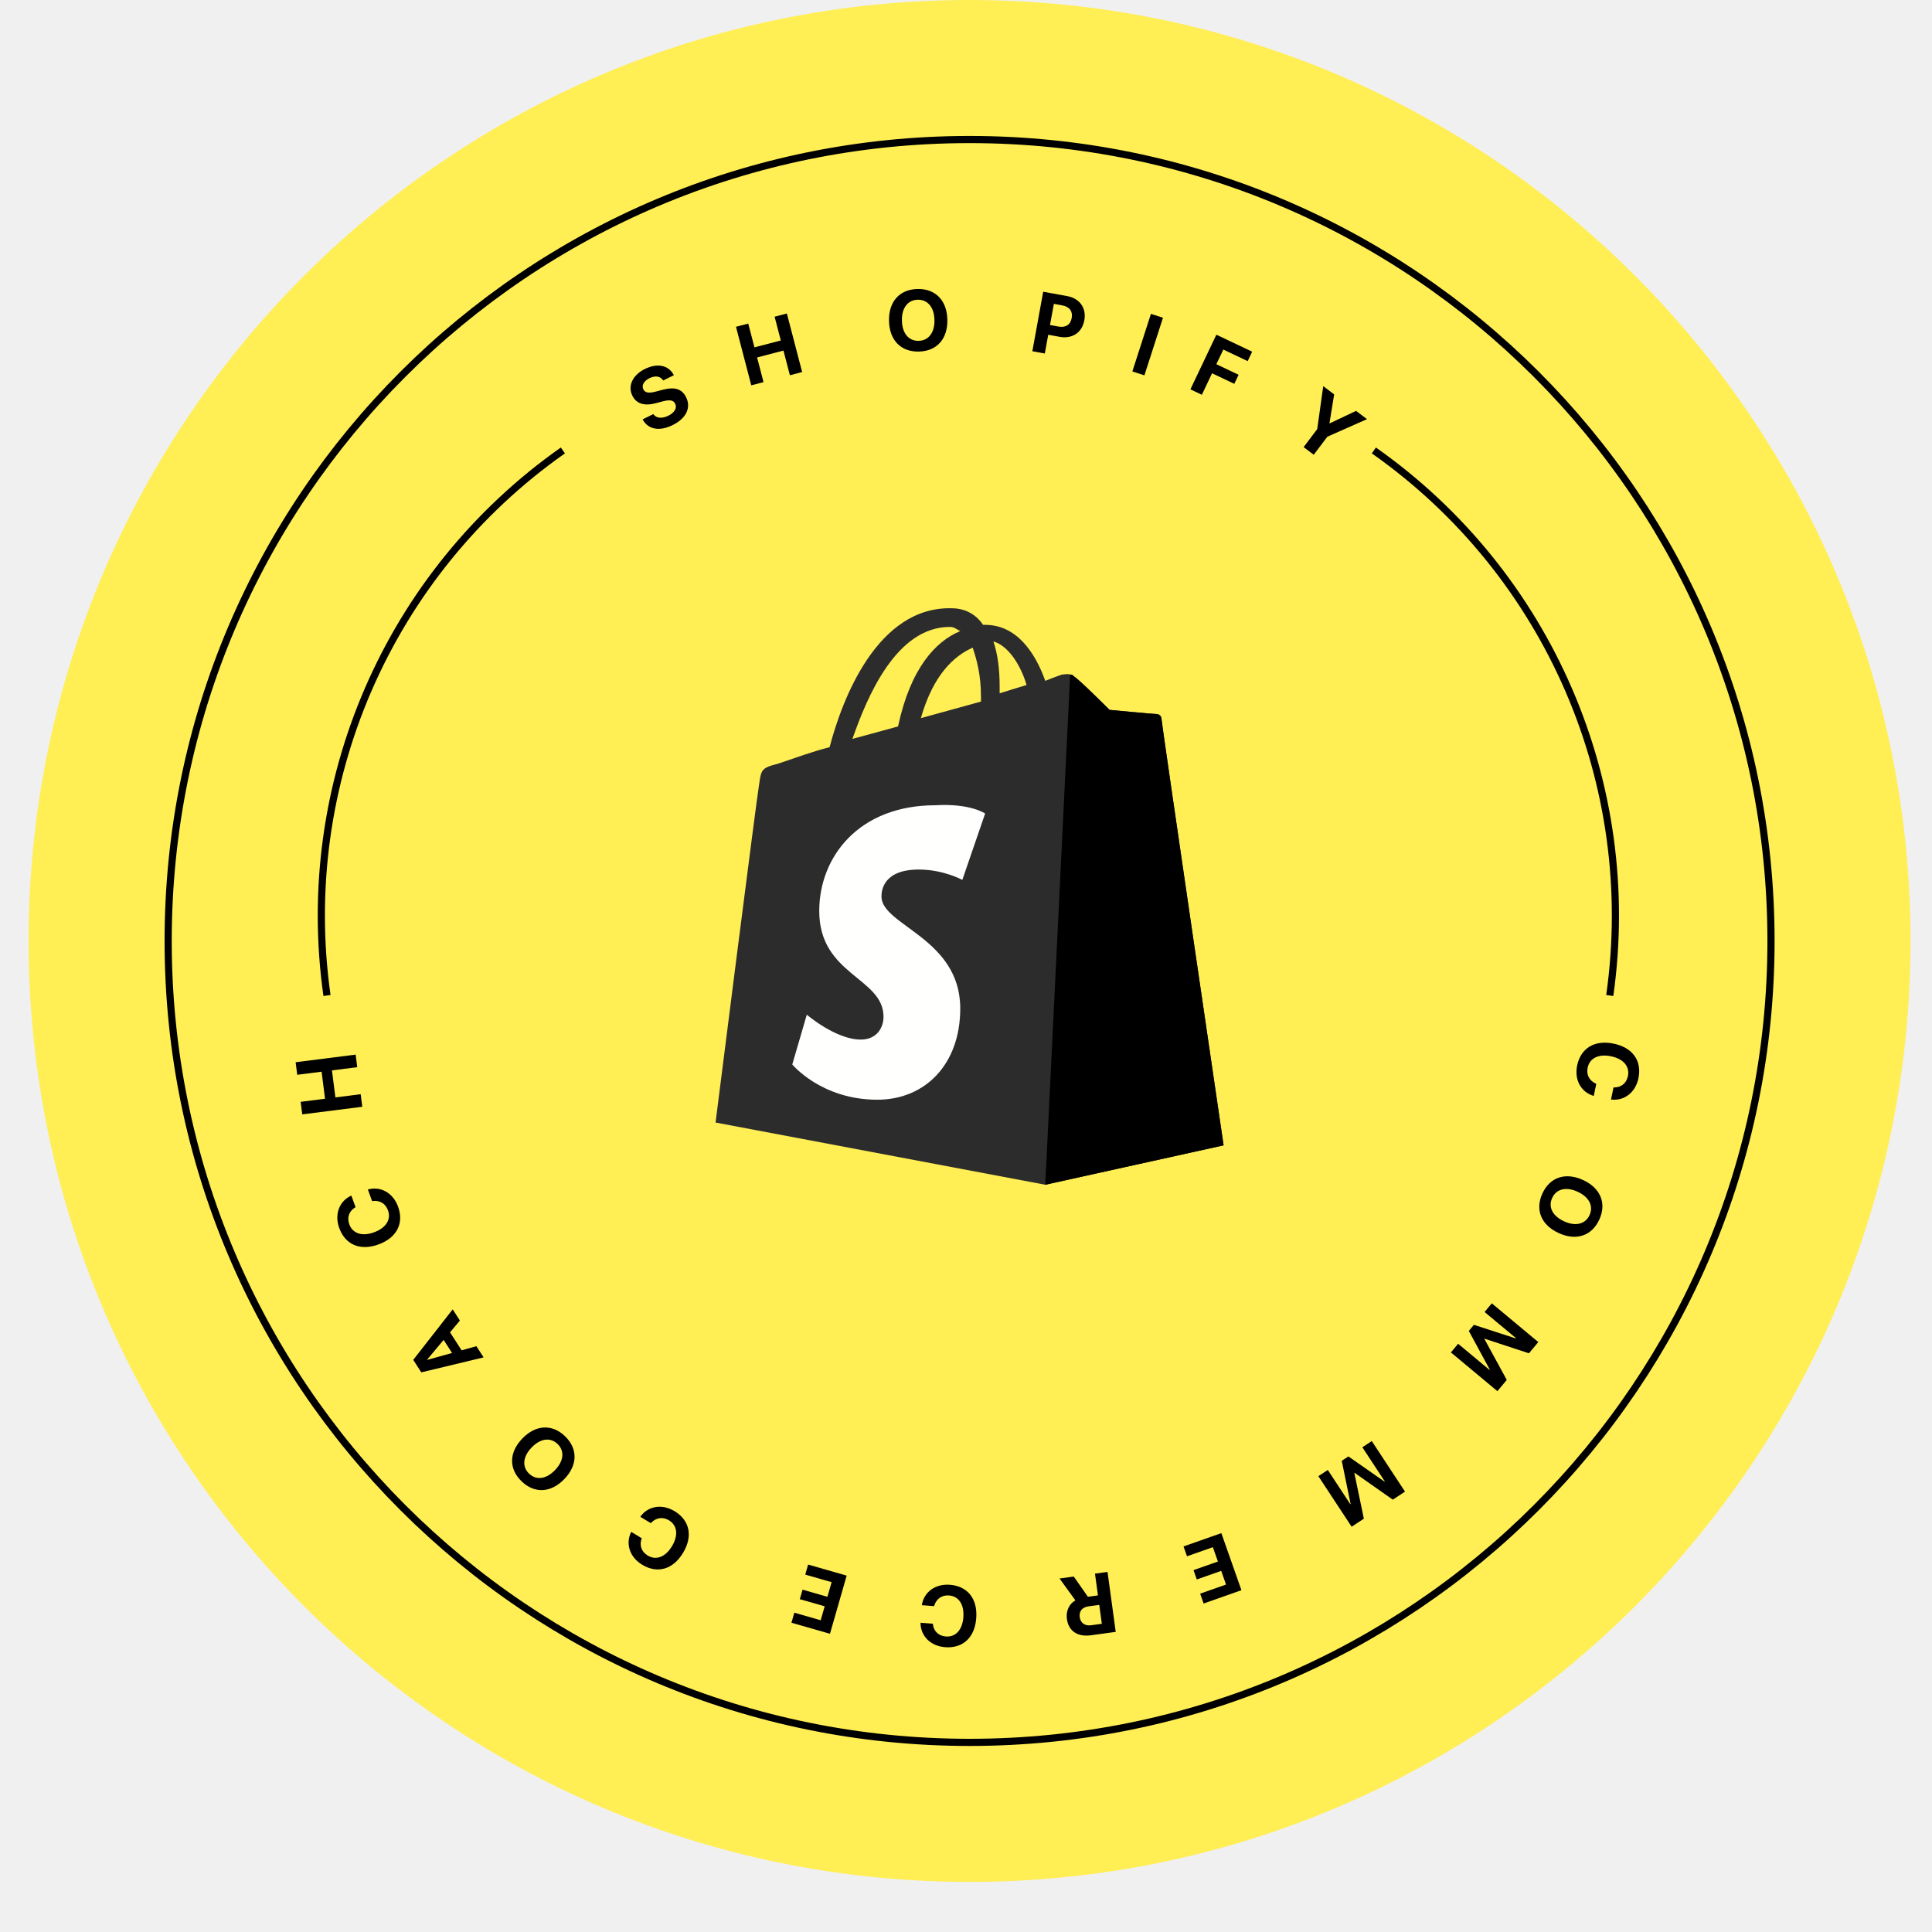
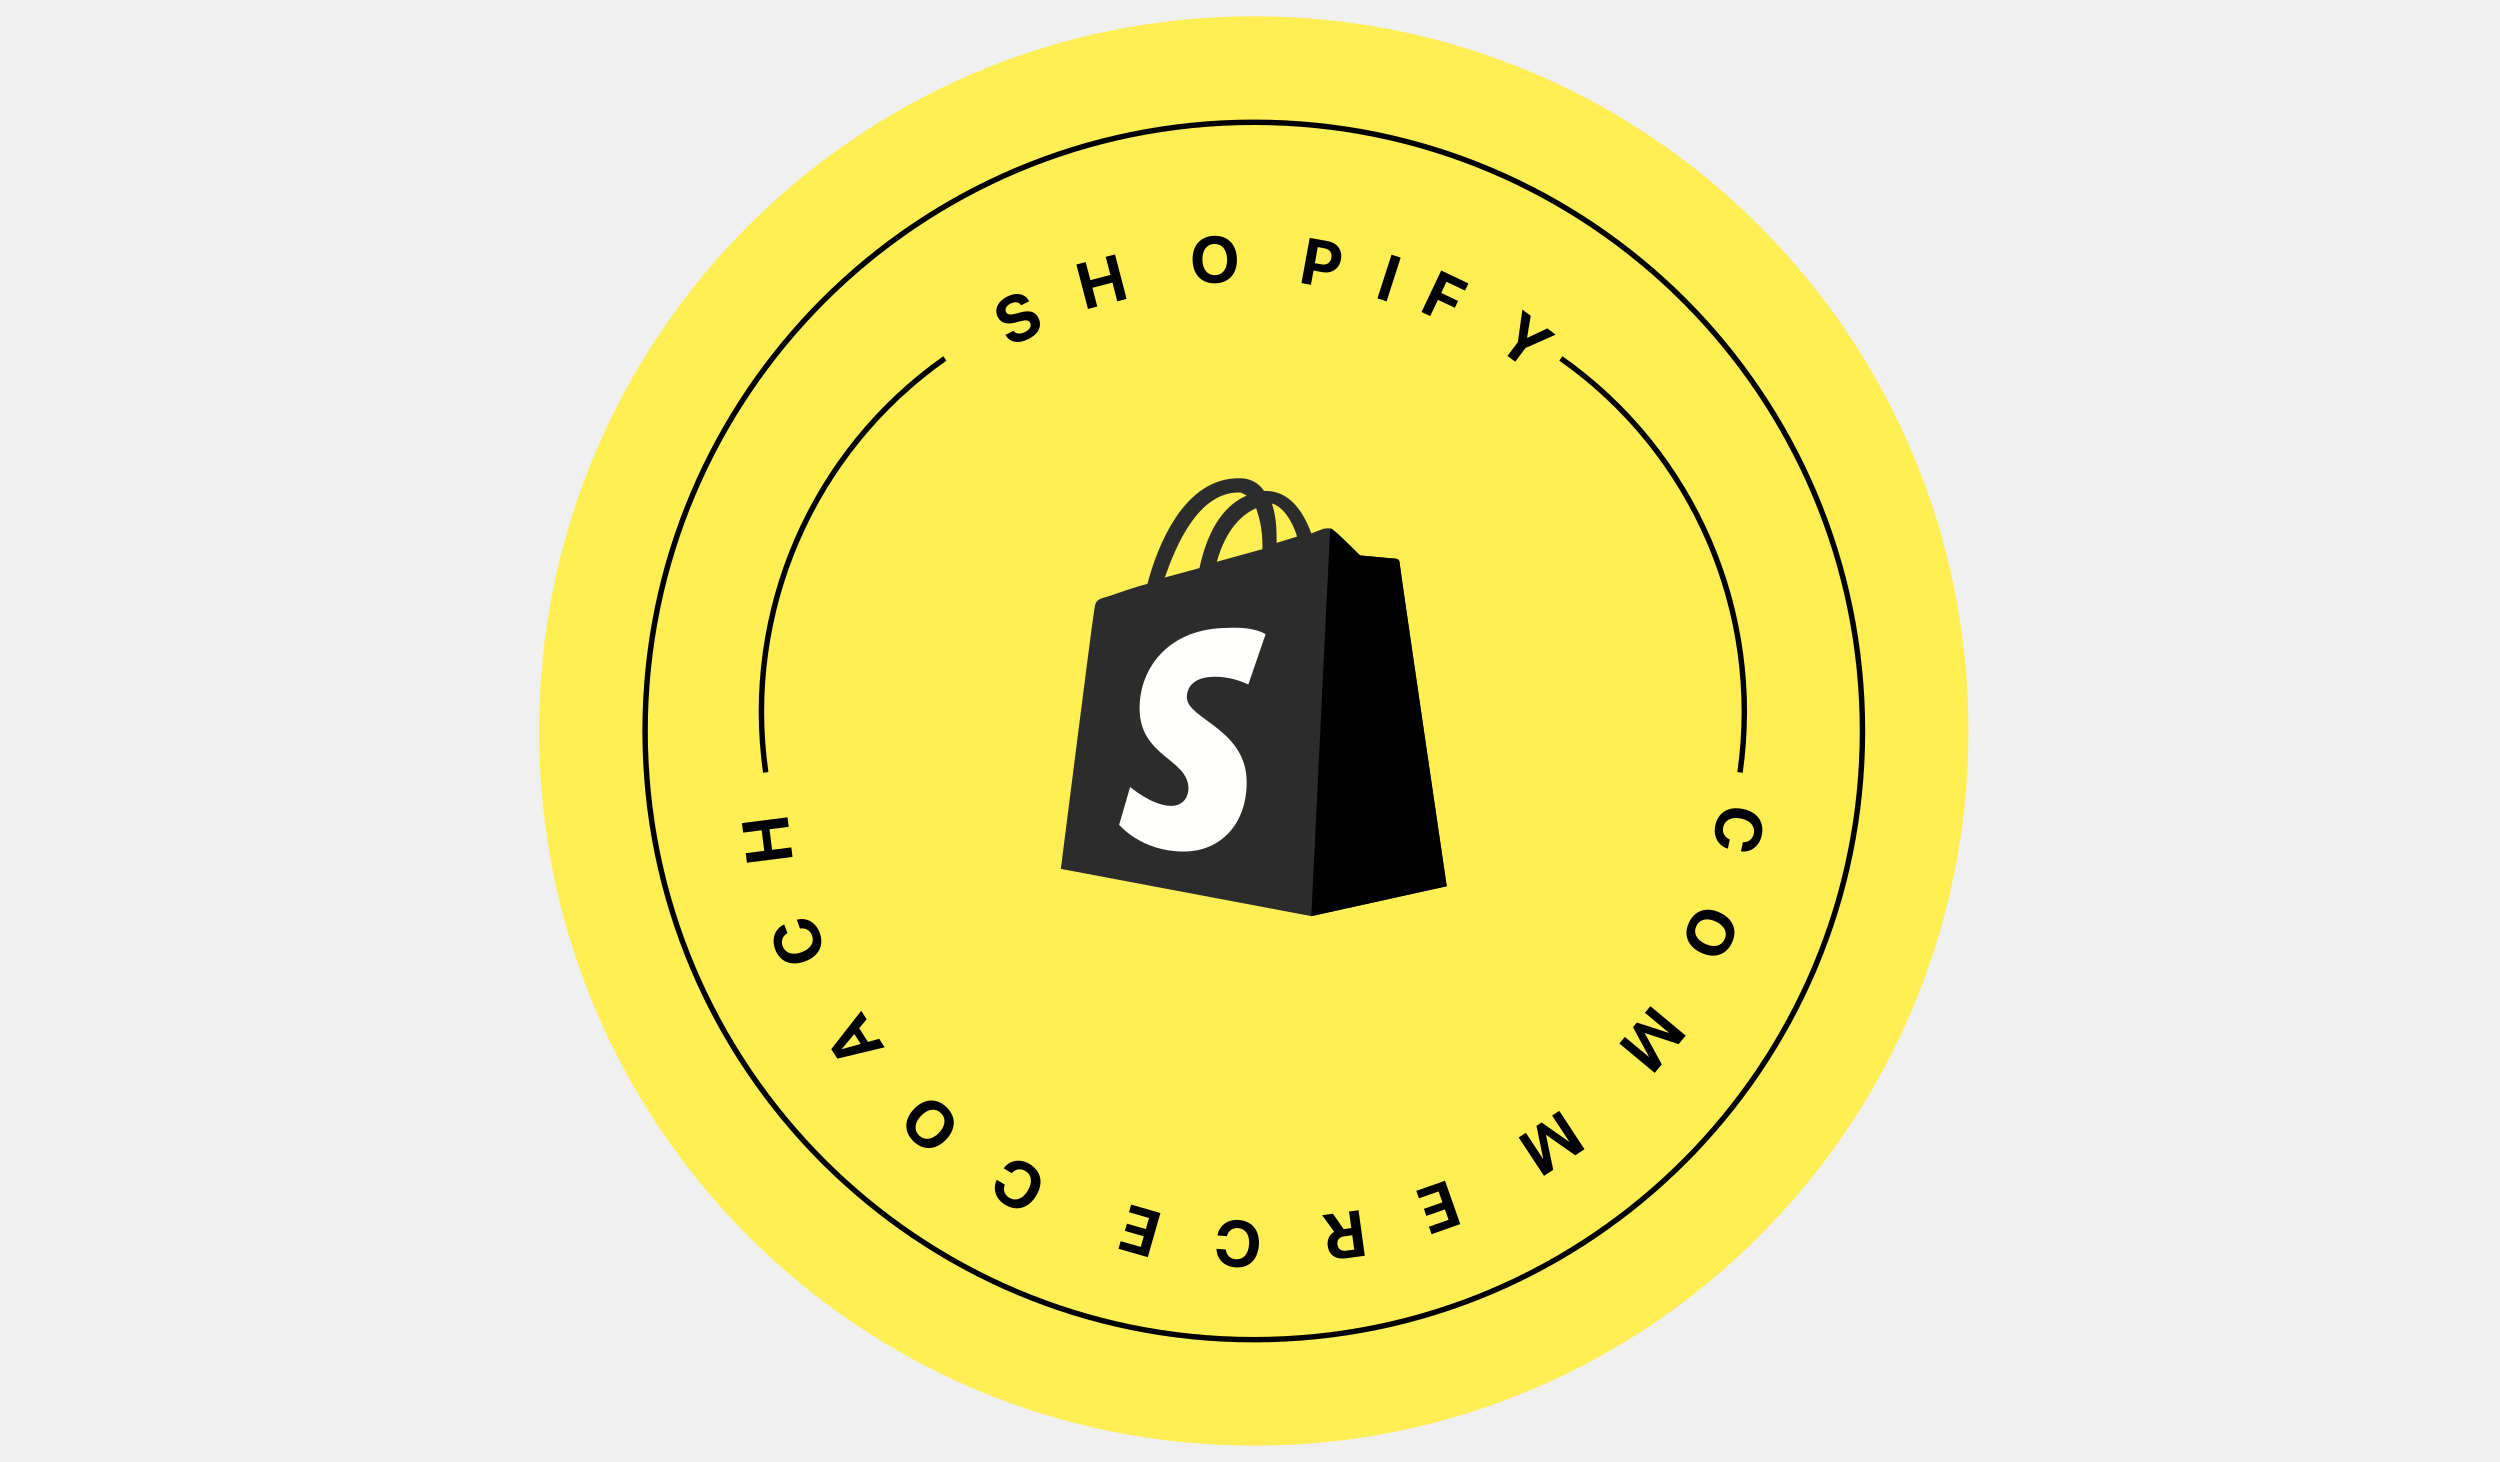
- <svg xmlns="http://www.w3.org/2000/svg" width="270" height="270" viewBox="0 0 270 270" fill="none">
-   <circle cx="135.5" cy="131.5" r="131.5" fill="#FFEE54" />
-   <circle cx="135.5" cy="131.5" r="112" stroke="black" />
-   <path d="M45.697 139.122V139.122C41.501 109.554 54.236 80.13 78.664 62.95V62.95" stroke="black" />
-   <path d="M224.967 139.122V139.122C229.163 109.554 216.428 80.13 192 62.95V62.95" stroke="black" />
-   <path d="M132.747 87.613C133.327 87.613 133.616 87.903 134.196 88.193C130.718 89.642 127.241 93.409 125.502 101.523L119.127 103.262C121.155 97.466 125.212 87.613 132.747 87.613ZM135.935 90.511C136.514 92.25 137.094 94.278 137.094 97.466C137.094 97.756 137.094 97.756 137.094 98.046L128.69 100.364C130.429 94.278 133.327 91.67 135.935 90.511ZM143.469 95.727L139.702 96.887C139.702 96.597 139.702 96.307 139.702 96.017C139.702 93.409 139.412 91.38 138.833 89.642C140.861 90.221 142.6 92.829 143.469 95.727ZM162.306 100.364C162.306 100.074 162.016 99.785 161.727 99.785C161.147 99.785 155.061 99.205 155.061 99.205C155.061 99.205 150.714 94.858 150.135 94.568C149.555 93.989 148.686 94.278 148.396 94.278C148.396 94.278 147.527 94.568 146.078 95.148C144.629 91.091 142.02 87.323 137.673 87.323H137.384C136.224 85.584 134.486 85.005 133.037 85.005C122.604 84.715 117.678 97.756 115.939 104.421C113.62 105.001 111.302 105.87 108.694 106.74C106.376 107.319 106.376 107.609 106.086 109.638C105.796 111.087 100 156.875 100 156.875L146.078 165.569L171 160.063C171 160.063 162.306 100.944 162.306 100.364Z" fill="#2C2C2C" />
-   <path d="M161.437 99.785C161.147 99.785 155.061 99.205 155.061 99.205C155.061 99.205 150.714 94.858 150.135 94.568C149.845 94.278 149.845 94.278 149.555 94.278L146.078 165.569L171 160.063C171 160.063 162.306 100.944 162.306 100.364C162.306 100.074 161.726 99.785 161.437 99.785Z" fill="black" />
-   <path d="M137.673 113.695L134.486 122.969C134.486 122.969 131.878 121.52 128.4 121.52C123.473 121.52 123.184 124.418 123.184 125.287C123.184 129.344 134.196 131.083 134.196 140.936C134.196 148.761 129.269 153.687 122.604 153.687C114.78 153.687 110.722 148.761 110.722 148.761L112.751 141.806C112.751 141.806 116.808 145.283 120.286 145.283C122.604 145.283 123.473 143.544 123.473 142.095C123.473 136.589 114.49 136.299 114.49 127.316C114.49 119.781 119.996 112.536 130.718 112.536C135.645 112.246 137.673 113.695 137.673 113.695Z" fill="#FFFFFE" />
-   <path d="M50.628 154.673L42.24 155.737L42.018 153.981L45.424 153.549L44.945 149.771L41.538 150.203L41.316 148.448L49.704 147.384L49.926 149.139L46.392 149.587L46.871 153.366L50.406 152.917L50.628 154.673Z" fill="black" />
-   <path d="M55.632 168.633C56.478 170.956 55.456 172.98 52.896 173.912L52.89 173.914C50.33 174.847 48.255 173.943 47.411 171.625C46.71 169.698 47.424 167.873 49.052 167.106L49.1 167.082L49.689 168.701L49.603 168.757C48.796 169.263 48.46 170.121 48.821 171.112C49.284 172.384 50.605 172.826 52.267 172.221L52.273 172.219C53.947 171.609 54.685 170.418 54.222 169.146C53.873 168.188 53.078 167.716 52.059 167.845L52 167.854L51.41 166.235L51.473 166.218C53.219 165.757 54.932 166.711 55.632 168.633Z" fill="black" />
-   <path d="M67.585 189.696L58.877 191.79L57.751 190.042L63.265 182.986L64.27 184.548L62.892 186.195L64.51 188.708L66.579 188.134L67.585 189.696ZM59.705 190.045L63.174 189.08L62 187.257L59.686 190.015L59.705 190.045Z" fill="black" />
-   <path d="M78.961 200.716C80.773 202.458 80.736 204.755 78.872 206.694L78.864 206.702C77 208.641 74.703 208.757 72.899 207.023C71.091 205.285 71.124 202.984 72.984 201.05L72.992 201.041C74.856 199.102 77.149 198.974 78.961 200.716ZM77.922 201.798C76.908 200.823 75.507 201.029 74.293 202.292L74.285 202.3C73.063 203.572 72.937 204.979 73.938 205.942C74.935 206.9 76.337 206.727 77.563 205.451L77.571 205.443C78.797 204.167 78.923 202.76 77.922 201.798Z" fill="black" />
-   <path d="M94.27 211.187C96.388 212.464 96.864 214.681 95.457 217.014L95.454 217.019C94.046 219.352 91.865 219.952 89.752 218.678C87.996 217.619 87.405 215.75 88.191 214.13L88.213 214.082L89.688 214.972L89.657 215.069C89.346 215.97 89.624 216.849 90.527 217.394C91.686 218.093 92.991 217.607 93.905 216.092L93.908 216.087C94.828 214.562 94.654 213.17 93.496 212.471C92.622 211.945 91.708 212.077 90.995 212.817L90.954 212.862L89.479 211.972L89.517 211.92C90.587 210.464 92.519 210.131 94.27 211.187Z" fill="black" />
-   <path d="M118.322 220.196L115.99 228.323L110.606 226.778L111.008 225.376L114.691 226.433L115.251 224.484L111.776 223.487L112.157 222.158L115.632 223.155L116.219 221.111L112.536 220.053L112.938 218.651L118.322 220.196Z" fill="black" />
-   <path d="M132.753 221.475C135.218 221.665 136.639 223.432 136.43 226.148L136.43 226.154C136.22 228.871 134.54 230.387 132.081 230.197C130.036 230.039 128.669 228.635 128.643 226.835L128.641 226.782L130.359 226.914L130.375 227.016C130.502 227.96 131.144 228.62 132.196 228.702C133.545 228.806 134.494 227.786 134.63 226.021L134.63 226.015C134.767 224.239 133.987 223.075 132.638 222.97C131.621 222.892 130.863 223.421 130.559 224.403L130.542 224.46L128.825 224.328L128.836 224.264C129.137 222.483 130.714 221.318 132.753 221.475Z" fill="black" />
-   <path d="M154.778 219.68L155.924 228.058L152.464 228.531C150.583 228.788 149.332 227.942 149.101 226.258L149.1 226.247C148.949 225.144 149.41 224.146 150.289 223.653L148.073 220.597L150.059 220.326L152.035 223.148L153.44 222.956L153.025 219.92L154.778 219.68ZM153.622 224.286L152.107 224.493C151.236 224.612 150.781 225.177 150.894 226.001L150.895 226.013C151.005 226.814 151.626 227.25 152.491 227.131L153.983 226.927L153.622 224.286Z" fill="black" />
-   <path d="M170.685 214.257L173.492 222.232L168.208 224.092L167.724 222.716L171.339 221.443L170.666 219.531L167.255 220.731L166.796 219.427L170.206 218.227L169.5 216.22L165.886 217.493L165.401 216.116L170.685 214.257Z" fill="black" />
-   <path d="M191.707 201.391L196.353 208.455L194.645 209.579L189.298 205.823L189.269 205.842L190.601 212.238L188.893 213.362L184.246 206.298L185.563 205.432L188.706 210.21L188.75 210.181L187.511 204.151L188.441 203.539L193.493 207.061L193.532 207.035L190.39 202.257L191.707 201.391Z" fill="black" />
-   <path d="M208.483 182.143L214.979 187.555L213.671 189.126L207.464 187.083L207.442 187.11L210.573 192.845L209.264 194.416L202.768 189.004L203.776 187.793L208.17 191.453L208.204 191.413L205.269 186.001L205.981 185.146L211.838 187.05L211.868 187.014L207.474 183.354L208.483 182.143Z" fill="black" />
-   <path d="M215.555 166.788C216.604 164.504 218.786 163.785 221.229 164.908L221.24 164.913C223.684 166.036 224.548 168.168 223.504 170.441C222.456 172.72 220.273 173.445 217.834 172.324L217.824 172.319C215.38 171.196 214.505 169.072 215.555 166.788ZM216.918 167.415C216.33 168.693 216.985 169.948 218.577 170.679L218.588 170.684C220.19 171.421 221.561 171.077 222.141 169.815C222.718 168.559 222.094 167.292 220.486 166.553L220.476 166.548C218.868 165.809 217.498 166.153 216.918 167.415Z" fill="black" />
-   <path d="M220.412 148.889C220.922 146.469 222.86 145.291 225.526 145.853L225.531 145.854C228.197 146.416 229.481 148.28 228.972 150.694C228.549 152.7 226.978 153.872 225.19 153.663L225.137 153.658L225.493 151.972L225.595 151.97C226.548 151.967 227.287 151.416 227.504 150.384C227.784 149.06 226.896 147.986 225.165 147.621L225.159 147.62C223.416 147.253 222.159 147.874 221.88 149.198C221.67 150.196 222.095 151.016 223.029 151.447L223.084 151.47L222.728 153.156L222.666 153.137C220.94 152.605 219.99 150.89 220.412 148.889Z" fill="black" />
-   <path d="M182.184 62.487L184.085 59.966L184.926 53.965L186.451 55.116L185.794 59.14L185.827 59.165L189.511 57.423L191.041 58.576L185.498 61.031L183.597 63.553L182.184 62.487Z" fill="black" />
-   <path d="M166.361 54.412L169.989 46.775L174.991 49.15L174.365 50.468L170.961 48.852L169.989 50.9L173.095 52.376L172.495 53.641L169.388 52.165L167.96 55.171L166.361 54.412Z" fill="black" />
-   <path d="M158.249 51.911L160.844 43.864L162.528 44.407L159.933 52.454L158.249 51.911Z" fill="black" />
-   <path d="M144.273 49.087L145.789 40.769L149.132 41.379C150.885 41.698 151.849 43.041 151.537 44.753L151.535 44.765C151.223 46.477 149.847 47.393 148.094 47.074L146.492 46.782L146.014 49.405L144.273 49.087ZM148.455 42.679L147.279 42.464L146.74 45.422L147.916 45.636C148.913 45.818 149.598 45.395 149.77 44.449L149.772 44.438C149.944 43.492 149.452 42.861 148.455 42.679Z" fill="black" />
-   <path d="M128.415 49.133C125.902 49.189 124.301 47.543 124.24 44.854L124.24 44.843C124.18 42.154 125.718 40.443 128.219 40.387C130.727 40.331 132.334 41.977 132.394 44.66L132.395 44.672C132.455 47.361 130.928 49.077 128.415 49.133ZM128.382 47.633C129.788 47.602 130.63 46.464 130.59 44.712L130.59 44.7C130.551 42.937 129.641 41.856 128.253 41.887C126.871 41.918 126.005 43.033 126.044 44.802L126.045 44.814C126.084 46.583 126.993 47.664 128.382 47.633Z" fill="black" />
-   <path d="M104.992 53.849L102.855 45.668L104.568 45.221L105.435 48.544L109.12 47.581L108.253 44.259L109.965 43.812L112.101 51.992L110.389 52.44L109.489 48.993L105.804 49.955L106.704 53.402L104.992 53.849Z" fill="black" />
-   <path d="M94.001 59.407C92.198 60.296 90.63 60.044 89.852 58.69L89.805 58.609L91.303 57.87L91.342 57.923C91.732 58.462 92.538 58.522 93.406 58.094C94.283 57.661 94.646 57.005 94.361 56.427L94.358 56.422C94.104 55.907 93.604 55.834 92.568 56.103L91.691 56.339C90.046 56.778 88.936 56.437 88.374 55.296L88.371 55.291C87.687 53.904 88.445 52.393 90.127 51.564C91.882 50.699 93.392 51.045 94.121 52.338L94.176 52.435L92.678 53.174L92.642 53.114C92.27 52.559 91.545 52.465 90.762 52.852C89.95 53.258 89.645 53.873 89.912 54.414L89.915 54.419C90.15 54.897 90.677 54.984 91.635 54.727L92.519 54.494C94.261 54.026 95.295 54.321 95.883 55.513L95.886 55.519C96.603 56.974 95.914 58.464 94.001 59.407Z" fill="black" />
+ <svg xmlns="http://www.w3.org/2000/svg" width="460" height="269" viewBox="0 0 460 269" fill="none">
+   <g clip-path="url(#clip0_5538_126)">
+     <circle cx="230.696" cy="134.5" r="131.5" fill="#FFEE54" />
+     <circle cx="230.696" cy="134.5" r="112" stroke="black" />
+     <path d="M140.893 142.122V142.122C136.698 112.554 149.432 83.13 173.86 65.95V65.95" stroke="black" />
+     <path d="M320.164 142.122V142.122C324.359 112.554 311.624 83.13 287.196 65.95V65.95" stroke="black" />
+     <path d="M227.943 90.613C228.523 90.613 228.813 90.903 229.392 91.193C225.915 92.642 222.437 96.409 220.698 104.523L214.323 106.262C216.352 100.466 220.409 90.613 227.943 90.613ZM231.131 93.511C231.711 95.25 232.29 97.278 232.29 100.466C232.29 100.756 232.29 100.756 232.29 101.046L223.886 103.364C225.625 97.278 228.523 94.67 231.131 93.511ZM238.666 98.727L234.898 99.887C234.898 99.597 234.898 99.307 234.898 99.017C234.898 96.409 234.609 94.38 234.029 92.642C236.058 93.221 237.796 95.829 238.666 98.727ZM257.503 103.364C257.503 103.074 257.213 102.785 256.923 102.785C256.343 102.785 250.258 102.205 250.258 102.205C250.258 102.205 245.911 97.858 245.331 97.568C244.752 96.989 243.882 97.278 243.592 97.278C243.592 97.278 242.723 97.568 241.274 98.148C239.825 94.091 237.217 90.323 232.87 90.323H232.58C231.421 88.584 229.682 88.005 228.233 88.005C217.8 87.715 212.874 100.756 211.135 107.421C208.817 108.001 206.498 108.87 203.89 109.74C201.572 110.319 201.572 110.609 201.282 112.638C200.992 114.087 195.196 159.875 195.196 159.875L241.274 168.569L266.196 163.063C266.196 163.063 257.503 103.944 257.503 103.364Z" fill="#2C2C2C" />
+     <path d="M256.633 102.785C256.343 102.785 250.258 102.205 250.258 102.205C250.258 102.205 245.911 97.858 245.331 97.568C245.041 97.278 245.041 97.278 244.751 97.278L241.274 168.569L266.196 163.063C266.196 163.063 257.502 103.944 257.502 103.364C257.502 103.074 256.923 102.785 256.633 102.785Z" fill="black" />
+     <path d="M232.87 116.695L229.682 125.969C229.682 125.969 227.074 124.52 223.596 124.52C218.67 124.52 218.38 127.418 218.38 128.287C218.38 132.344 229.392 134.083 229.392 143.936C229.392 151.761 224.466 156.687 217.8 156.687C209.976 156.687 205.919 151.761 205.919 151.761L207.947 144.806C207.947 144.806 212.005 148.283 215.482 148.283C217.8 148.283 218.67 146.544 218.67 145.095C218.67 139.589 209.686 139.299 209.686 130.316C209.686 122.781 215.192 115.536 225.915 115.536C230.841 115.246 232.87 116.695 232.87 116.695Z" fill="#FFFFFE" />
+     <path d="M145.825 157.673L137.437 158.737L137.214 156.981L140.62 156.549L140.141 152.771L136.735 153.203L136.512 151.448L144.9 150.384L145.123 152.139L141.588 152.587L142.068 156.366L145.602 155.917L145.825 157.673Z" fill="black" />
+     <path d="M150.828 171.633C151.674 173.956 150.652 175.98 148.092 176.912L148.087 176.914C145.526 177.847 143.452 176.943 142.608 174.625C141.906 172.698 142.62 170.873 144.249 170.106L144.296 170.082L144.886 171.701L144.8 171.757C143.993 172.263 143.657 173.121 144.017 174.112C144.48 175.384 145.801 175.826 147.464 175.221L147.469 175.219C149.143 174.609 149.882 173.418 149.419 172.146C149.07 171.188 148.275 170.716 147.255 170.845L147.196 170.854L146.607 169.235L146.669 169.218C148.416 168.757 150.129 169.711 150.828 171.633Z" fill="black" />
+     <path d="M162.782 192.696L154.074 194.79L152.948 193.042L158.461 185.986L159.467 187.548L158.088 189.195L159.706 191.708L161.776 191.134L162.782 192.696ZM154.901 193.045L158.371 192.08L157.197 190.257L154.882 193.015L154.901 193.045Z" fill="black" />
+     <path d="M174.158 203.716C175.97 205.458 175.932 207.755 174.068 209.694L174.06 209.702C172.197 211.641 169.899 211.757 168.095 210.023C166.287 208.285 166.321 205.984 168.18 204.05L168.188 204.041C170.052 202.102 172.345 201.974 174.158 203.716ZM173.118 204.798C172.104 203.823 170.704 204.029 169.489 205.292L169.481 205.3C168.259 206.572 168.134 207.979 169.135 208.942C170.132 209.9 171.533 209.727 172.759 208.451L172.767 208.443C173.994 207.167 174.119 205.76 173.118 204.798Z" fill="black" />
+     <path d="M189.467 214.187C191.584 215.464 192.06 217.681 190.653 220.014L190.65 220.019C189.243 222.352 187.061 222.952 184.949 221.678C183.192 220.619 182.602 218.75 183.387 217.13L183.41 217.082L184.885 217.972L184.853 218.069C184.543 218.97 184.82 219.849 185.723 220.394C186.882 221.093 188.188 220.607 189.102 219.092L189.105 219.087C190.025 217.562 189.851 216.17 188.692 215.471C187.819 214.945 186.904 215.077 186.191 215.817L186.151 215.862L184.676 214.972L184.714 214.92C185.783 213.464 187.715 213.131 189.467 214.187Z" fill="black" />
+     <path d="M213.519 223.196L211.186 231.323L205.802 229.778L206.205 228.376L209.888 229.433L210.447 227.484L206.972 226.487L207.354 225.158L210.829 226.155L211.415 224.111L207.732 223.053L208.135 221.651L213.519 223.196Z" fill="black" />
+     <path d="M227.949 224.475C230.415 224.665 231.836 226.432 231.626 229.148L231.626 229.154C231.417 231.871 229.736 233.387 227.277 233.197C225.232 233.039 223.865 231.635 223.84 229.835L223.838 229.782L225.555 229.914L225.571 230.016C225.698 230.96 226.341 231.62 227.392 231.702C228.742 231.806 229.69 230.786 229.826 229.021L229.827 229.015C229.964 227.239 229.184 226.075 227.834 225.97C226.818 225.892 226.06 226.421 225.755 227.403L225.739 227.46L224.021 227.328L224.032 227.264C224.334 225.483 225.911 224.318 227.949 224.475Z" fill="black" />
+     <path d="M249.975 222.68L251.12 231.058L247.66 231.531C245.779 231.788 244.528 230.942 244.298 229.258L244.296 229.247C244.145 228.144 244.606 227.146 245.485 226.653L243.269 223.597L245.255 223.326L247.232 226.148L248.637 225.956L248.221 222.92L249.975 222.68ZM248.818 227.286L247.303 227.493C246.432 227.612 245.977 228.177 246.09 229.001L246.092 229.013C246.201 229.814 246.823 230.25 247.688 230.131L249.18 229.927L248.818 227.286Z" fill="black" />
+     <path d="M265.881 217.257L268.689 225.232L263.405 227.092L262.92 225.716L266.535 224.443L265.862 222.531L262.452 223.731L261.993 222.427L265.403 221.227L264.697 219.22L261.082 220.493L260.598 219.116L265.881 217.257Z" fill="black" />
+     <path d="M286.903 204.391L291.549 211.455L289.841 212.579L284.495 208.823L284.465 208.842L285.797 215.238L284.089 216.362L279.443 209.298L280.759 208.432L283.902 213.21L283.946 213.181L282.708 207.151L283.638 206.539L288.69 210.061L288.729 210.035L285.586 205.257L286.903 204.391Z" fill="black" />
+     <path d="M303.679 185.143L310.176 190.555L308.867 192.126L302.661 190.083L302.638 190.11L305.769 195.845L304.461 197.416L297.964 192.004L298.973 190.793L303.367 194.453L303.401 194.413L300.465 189.001L301.178 188.146L307.034 190.05L307.064 190.014L302.67 186.354L303.679 185.143Z" fill="black" />
+     <path d="M310.751 169.788C311.801 167.504 313.982 166.785 316.426 167.908L316.436 167.913C318.88 169.036 319.745 171.168 318.7 173.441C317.653 175.72 315.469 176.445 313.031 175.324L313.02 175.319C310.576 174.196 309.701 172.072 310.751 169.788ZM312.114 170.415C311.527 171.693 312.182 172.948 313.774 173.679L313.784 173.684C315.387 174.421 316.757 174.077 317.337 172.815C317.914 171.559 317.291 170.292 315.683 169.553L315.672 169.548C314.064 168.809 312.694 169.153 312.114 170.415Z" fill="black" />
+     <path d="M315.609 151.889C316.119 149.469 318.056 148.291 320.722 148.853L320.728 148.854C323.394 149.416 324.677 151.28 324.168 153.694C323.745 155.7 322.175 156.872 320.387 156.663L320.334 156.658L320.689 154.972L320.792 154.97C321.744 154.967 322.483 154.416 322.701 153.384C322.98 152.06 322.093 150.986 320.361 150.621L320.355 150.62C318.612 150.253 317.356 150.874 317.076 152.198C316.866 153.196 317.292 154.016 318.225 154.447L318.28 154.47L317.925 156.156L317.863 156.137C316.136 155.605 315.187 153.89 315.609 151.889Z" fill="black" />
+     <path d="M277.38 65.487L279.282 62.966L280.122 56.965L281.648 58.116L280.99 62.14L281.023 62.165L284.707 60.423L286.237 61.576L280.695 64.031L278.793 66.553L277.38 65.487Z" fill="black" />
+     <path d="M261.558 57.412L265.185 49.775L270.187 52.15L269.561 53.468L266.158 51.852L265.185 53.9L268.292 55.376L267.691 56.641L264.584 55.165L263.156 58.171L261.558 57.412Z" fill="black" />
+     <path d="M253.446 54.911L256.04 46.864L257.724 47.407L255.13 55.454L253.446 54.911Z" fill="black" />
+     <path d="M239.469 52.087L240.986 43.769L244.329 44.379C246.081 44.698 247.045 46.041 246.733 47.753L246.731 47.765C246.419 49.477 245.043 50.393 243.291 50.074L241.688 49.782L241.21 52.405L239.469 52.087ZM243.651 45.679L242.475 45.464L241.936 48.422L243.112 48.636C244.109 48.818 244.794 48.395 244.966 47.449L244.968 47.438C245.141 46.492 244.648 45.861 243.651 45.679Z" fill="black" />
+     <path d="M223.612 52.133C221.099 52.189 219.497 50.543 219.437 47.854L219.436 47.843C219.376 45.154 220.915 43.443 223.416 43.387C225.923 43.331 227.531 44.977 227.591 47.66L227.591 47.672C227.651 50.361 226.125 52.077 223.612 52.133ZM223.578 50.633C224.984 50.602 225.826 49.464 225.787 47.712L225.786 47.7C225.747 45.937 224.838 44.856 223.449 44.887C222.067 44.918 221.201 46.033 221.241 47.802L221.241 47.814C221.281 49.583 222.19 50.664 223.578 50.633Z" fill="black" />
+     <path d="M200.188 56.849L198.052 48.668L199.764 48.221L200.632 51.544L204.317 50.581L203.449 47.259L205.161 46.812L207.297 54.992L205.585 55.44L204.685 51.993L201 52.955L201.9 56.402L200.188 56.849Z" fill="black" />
+     <path d="M189.197 62.407C187.395 63.296 185.827 63.044 185.048 61.69L185.001 61.609L186.499 60.87L186.538 60.923C186.928 61.462 187.735 61.522 188.602 61.094C189.48 60.661 189.842 60.005 189.557 59.427L189.555 59.422C189.301 58.907 188.801 58.834 187.764 59.103L186.887 59.339C185.242 59.778 184.133 59.437 183.571 58.296L183.568 58.291C182.884 56.904 183.642 55.393 185.323 54.564C187.078 53.699 188.589 54.045 189.318 55.338L189.372 55.435L187.875 56.174L187.838 56.114C187.467 55.559 186.741 55.465 185.958 55.852C185.146 56.258 184.841 56.873 185.108 57.414L185.111 57.419C185.347 57.897 185.873 57.984 186.831 57.727L187.715 57.494C189.458 57.026 190.491 57.321 191.079 58.513L191.082 58.519C191.8 59.974 191.11 61.464 189.197 62.407Z" fill="black" />
+   </g>
+   <defs>
+     <clipPath id="clip0_5538_126">
+       <rect width="460" height="269" fill="white" />
+     </clipPath>
+   </defs>
</svg>
